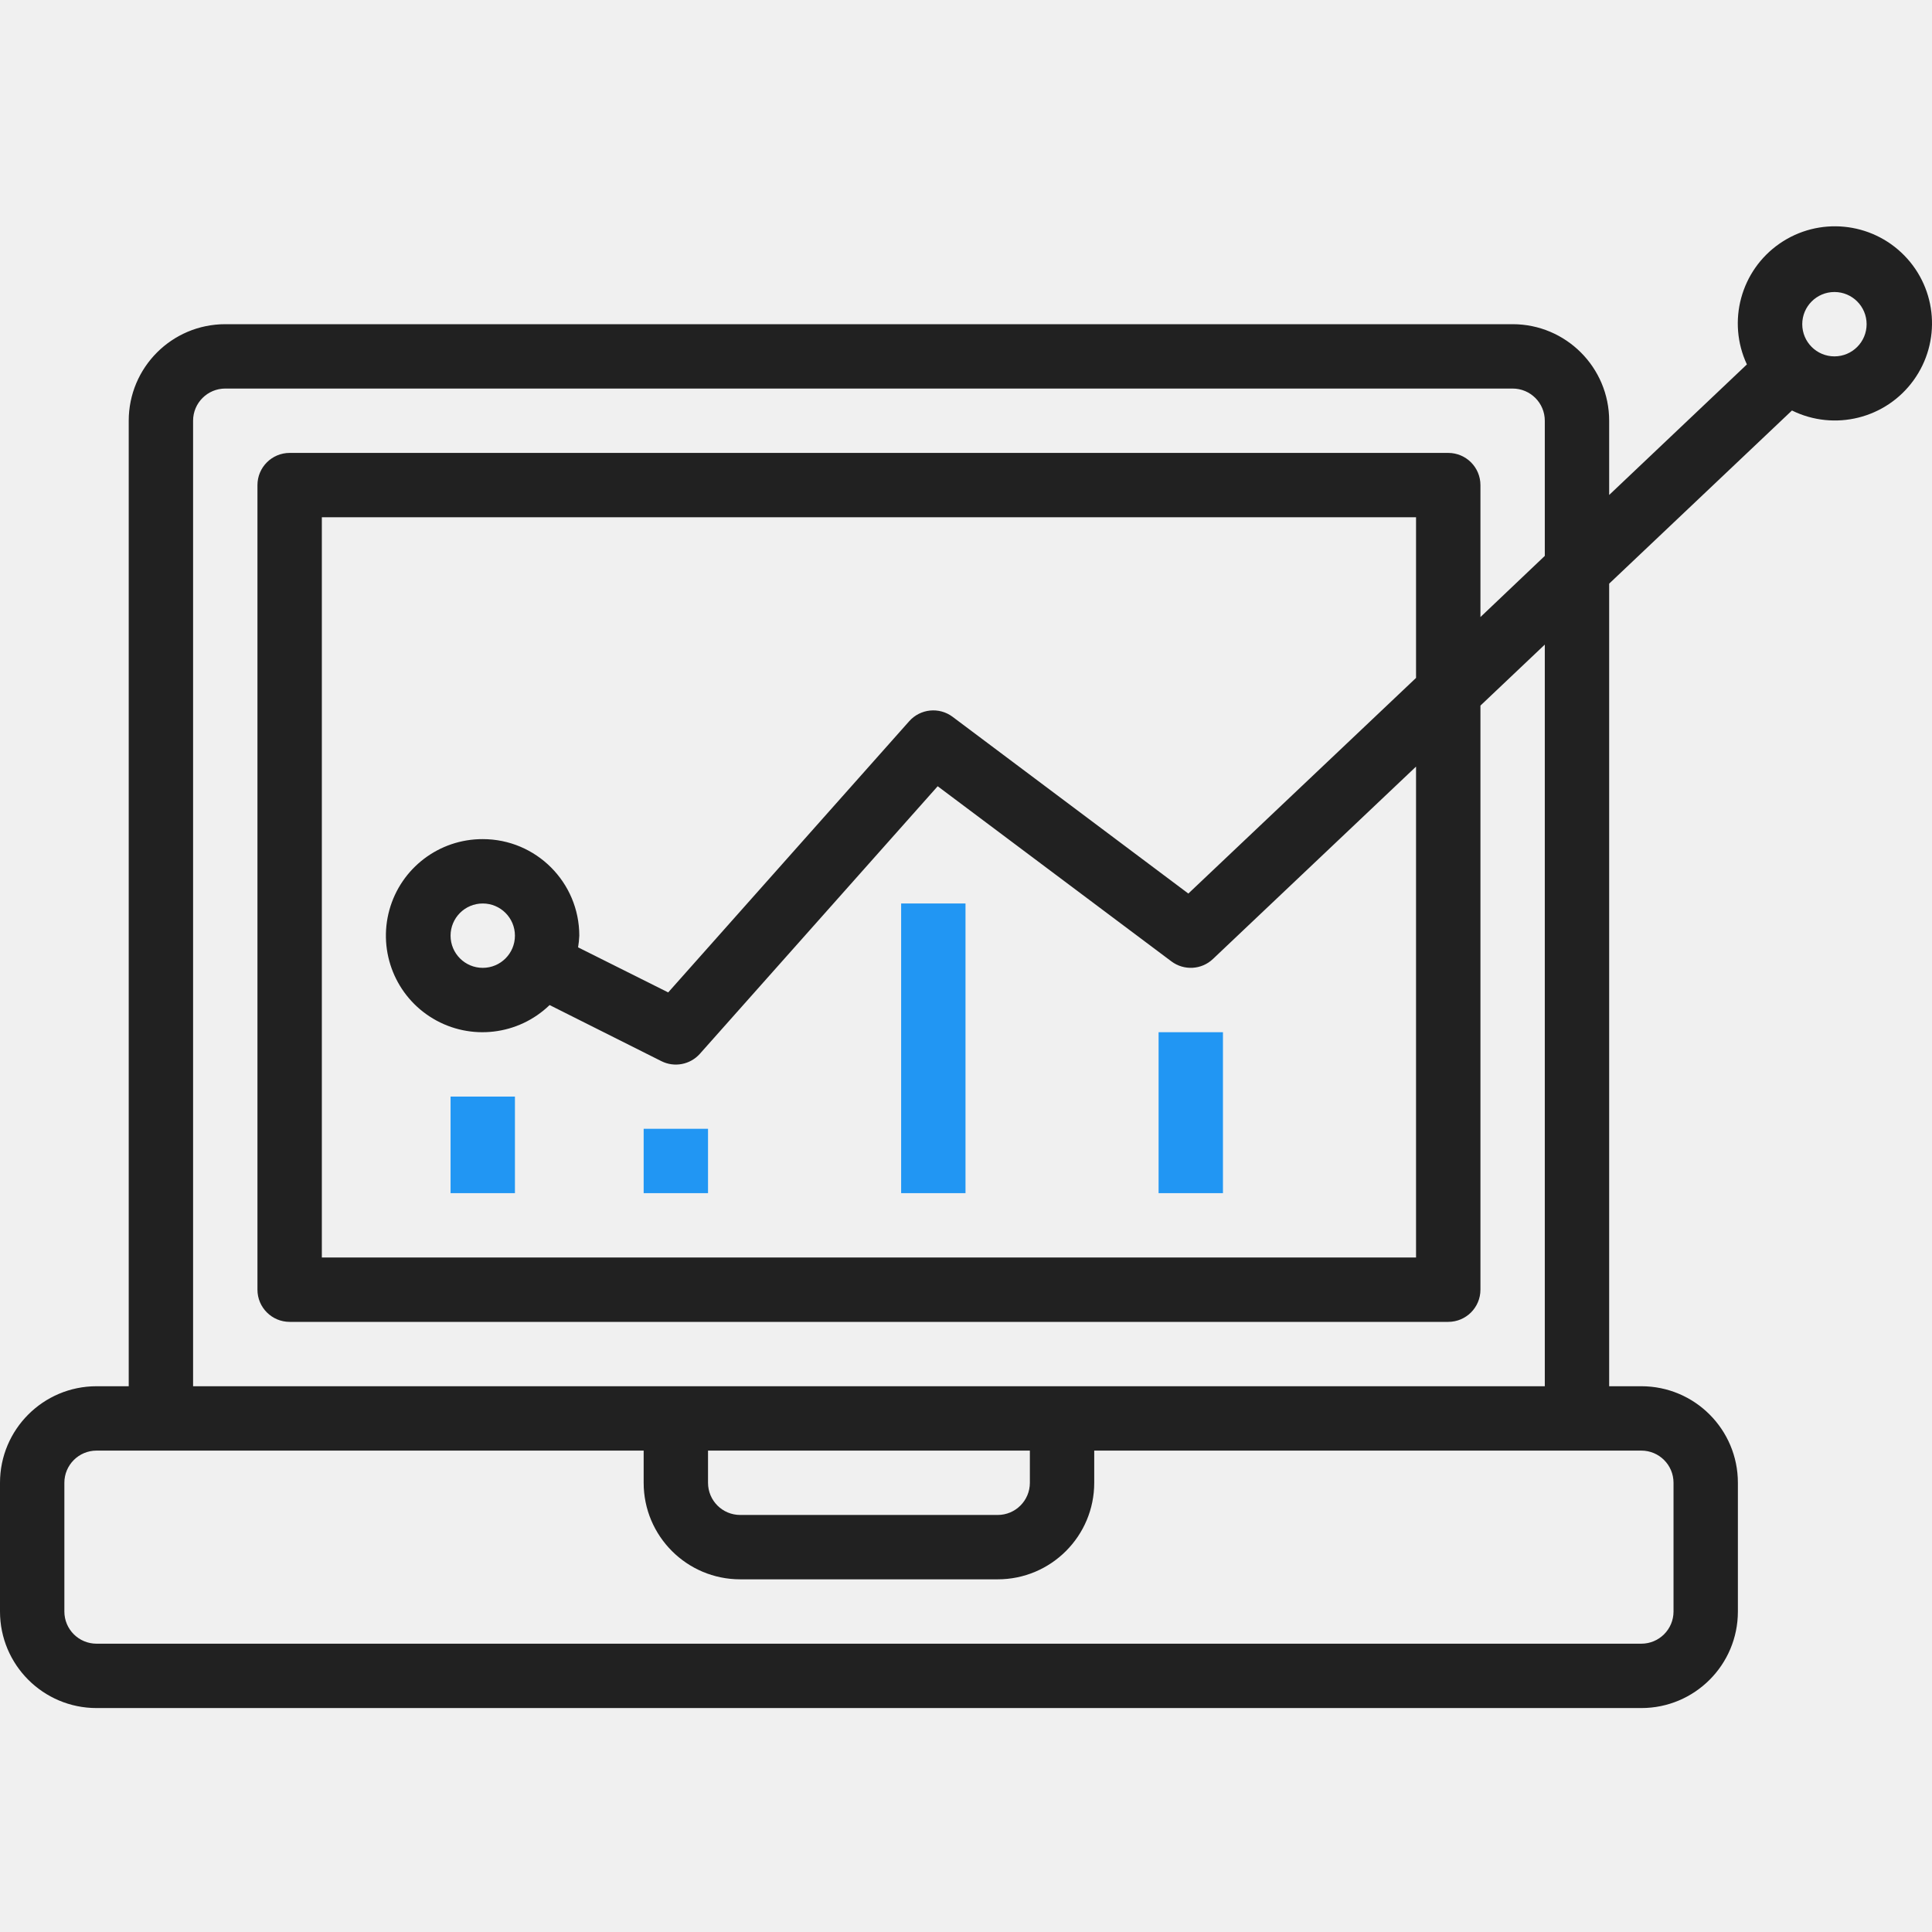
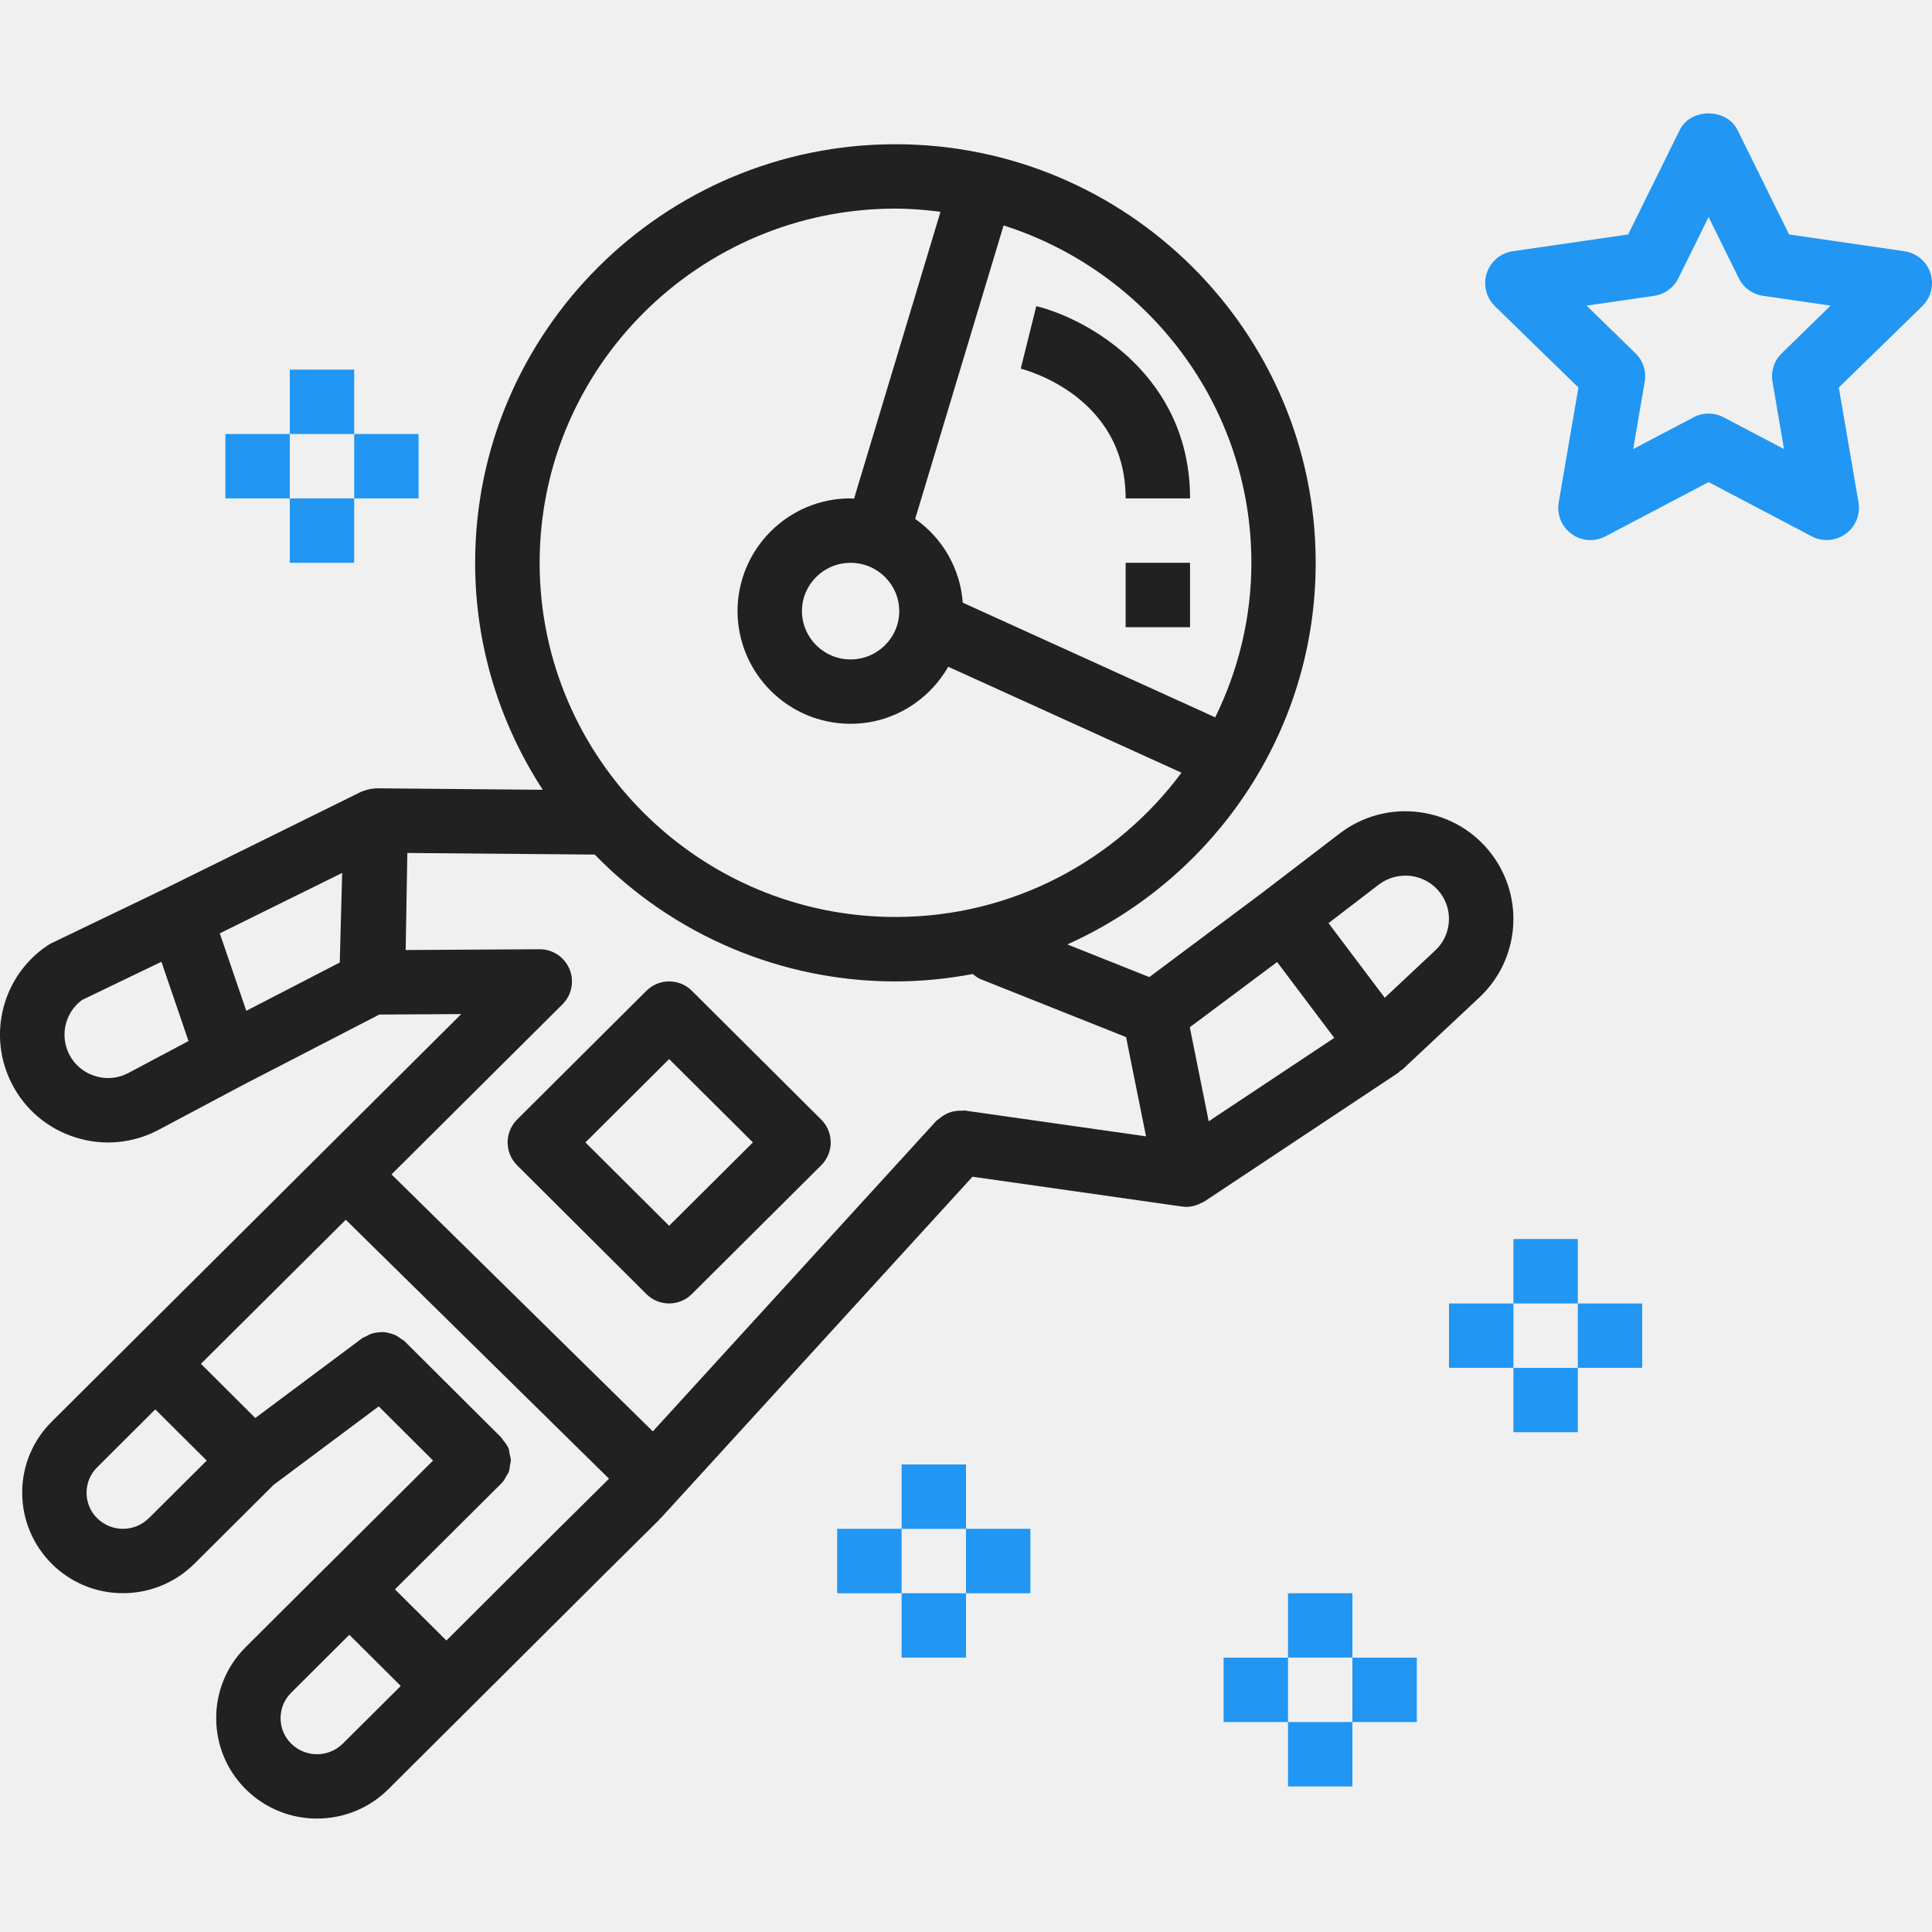
- <svg xmlns="http://www.w3.org/2000/svg" width="70" height="70" viewBox="0 0 70 70" fill="none">
-   <g clip-path="url(#clip0_1_354)">
-     <path d="M32.65 32.735H34.982V43.23H32.65V32.735Z" fill="#2196F3" />
-     <path d="M41.978 37.399H44.31V43.23H41.978V37.399Z" fill="#2196F3" />
-     <path d="M23.321 40.898H25.653V43.23H23.321V40.898Z" fill="#2196F3" />
-     <path d="M16.325 39.731H18.657V43.23H16.325V39.731Z" fill="#2196F3" />
-     <path d="M3.498 61.886H59.469C61.401 61.886 62.967 60.32 62.967 58.388V53.724C62.967 51.792 61.401 50.226 59.469 50.226H58.303V21.147L64.926 14.873C66.463 15.63 68.324 15.17 69.33 13.782C70.337 12.393 70.196 10.482 68.997 9.257C67.797 8.032 65.89 7.849 64.48 8.824C63.07 9.8 62.569 11.65 63.293 13.204L58.303 17.934V15.244C58.303 13.312 56.736 11.746 54.805 11.746H8.162C6.231 11.746 4.664 13.312 4.664 15.244V50.226H3.498C1.566 50.226 0 51.792 0 53.724V58.388C0 60.32 1.566 61.886 3.498 61.886ZM66.465 10.58C67.109 10.58 67.631 11.102 67.631 11.746C67.631 12.39 67.109 12.912 66.465 12.912C65.821 12.912 65.299 12.39 65.299 11.746C65.299 11.102 65.821 10.58 66.465 10.58ZM6.996 15.244C6.996 14.6 7.518 14.078 8.162 14.078H54.805C55.449 14.078 55.971 14.6 55.971 15.244V20.141L53.639 22.357V17.576C53.639 16.932 53.117 16.41 52.472 16.41H10.495C9.851 16.41 9.328 16.932 9.328 17.576V46.728C9.328 47.372 9.851 47.894 10.495 47.894H52.472C53.117 47.894 53.639 47.372 53.639 46.728V25.565L55.971 23.355V50.226H6.996V15.244ZM17.491 30.403C15.913 30.398 14.528 31.45 14.108 32.97C13.689 34.491 14.338 36.104 15.695 36.909C17.051 37.714 18.779 37.512 19.913 36.415L23.966 38.449C24.437 38.684 25.008 38.574 25.358 38.181L33.974 28.487L42.444 34.834C42.899 35.174 43.533 35.138 43.945 34.748L51.306 27.775V45.562H11.661V18.742H51.306V24.562L43.056 32.375L34.515 25.972C34.03 25.608 33.348 25.677 32.944 26.129L24.21 35.957L20.945 34.324C20.968 34.184 20.983 34.043 20.989 33.901C20.989 31.969 19.423 30.403 17.491 30.403ZM18.657 33.901C18.657 34.545 18.135 35.067 17.491 35.067C16.847 35.067 16.325 34.545 16.325 33.901C16.325 33.257 16.847 32.735 17.491 32.735C18.135 32.735 18.657 33.257 18.657 33.901ZM25.653 52.558H37.314V53.724C37.314 54.368 36.792 54.89 36.148 54.89H26.819C26.175 54.89 25.653 54.368 25.653 53.724V52.558ZM2.332 53.724C2.332 53.08 2.854 52.558 3.498 52.558H23.321V53.724C23.321 55.656 24.887 57.222 26.819 57.222H36.148C38.08 57.222 39.646 55.656 39.646 53.724V52.558H59.469C60.113 52.558 60.635 53.08 60.635 53.724V58.388C60.635 59.032 60.113 59.554 59.469 59.554H3.498C2.854 59.554 2.332 59.032 2.332 58.388V53.724Z" fill="#212121" />
-   </g>
-   <defs>
-     <clipPath id="clip0_1_354">
-       <rect width="70" height="70" fill="white" />
-     </clipPath>
-   </defs>
+ <svg xmlns="http://www.w3.org/2000/svg" width="70" height="70" fill="none">
+   <path d="M69.943 9.896a1.168 1.168 0 0 0-.941-.793l-4.18-.608-1.87-3.787c-.391-.798-1.7-.798-2.091 0l-1.87 3.787-4.18.608a1.167 1.167 0 0 0-.648 1.99l3.026 2.948-.714 4.162c-.075.438.105.88.463 1.142.363.263.837.296 1.23.088l3.738-1.966 3.738 1.966a1.168 1.168 0 0 0 1.693-1.23l-.714-4.162 3.025-2.949a1.17 1.17 0 0 0 .295-1.196ZM64.556 12.8c-.275.267-.4.655-.335 1.033l.417 2.437-2.188-1.15a1.165 1.165 0 0 0-1.088 0l-2.188 1.15.417-2.437a1.168 1.168 0 0 0-.334-1.033l-1.773-1.727 2.448-.355c.38-.055.708-.294.879-.639l1.094-2.216 1.094 2.216c.17.345.498.584.879.639l2.448.355-1.77 1.727ZM57.167 44.892h-2.333v2.334h2.333v-2.334ZM57.167 49.56h-2.333v2.332h2.333V49.56ZM59.5 47.226h-2.333v2.333H59.5v-2.333ZM54.834 47.226H52.5v2.333h2.334v-2.333ZM49 57.726h-2.333v2.333H49v-2.333ZM49 62.393h-2.333v2.333H49v-2.333ZM51.334 60.06H49v2.333h2.334v-2.334ZM46.667 60.06h-2.334v2.333h2.334v-2.334ZM35 53.06h-2.333v2.333H35v-2.334ZM35 57.726h-2.333v2.333H35v-2.333ZM37.333 55.392H35v2.334h2.333v-2.334ZM32.667 55.392h-2.334v2.334h2.334v-2.334ZM12.833 13.392H10.5v2.333h2.333v-2.333ZM12.833 18.059H10.5v2.333h2.333V18.06ZM15.166 15.725h-2.333v2.334h2.333v-2.334ZM10.5 15.725H8.166v2.334H10.5v-2.334Z" fill="#2196F3" />
+   <path d="M54.064 30.974a3.88 3.88 0 0 0-2.6-1.541 3.886 3.886 0 0 0-2.93.77L45.794 32.3l-.001.002-4.151 3.1-2.97-1.184c5.296-2.376 8.998-7.674 8.998-13.825 0-8.363-6.83-15.167-15.227-15.167s-15.228 6.804-15.228 15.167c0 3.031.907 5.85 2.45 8.222l-6.046-.053h-.01c-.019 0-.034.01-.051.01a1.14 1.14 0 0 0-.34.069c-.028.01-.057.016-.084.029-.014.006-.028.007-.042.014l-7.072 3.491c-.001 0-.003 0-.003.002l-4.141 1.991a.915.915 0 0 0-.138.077A3.895 3.895 0 0 0 .43 39.268a3.884 3.884 0 0 0 2.31 1.944 3.891 3.891 0 0 0 3.016-.281l3.036-1.614 4.952-2.558 2.968-.017L4.808 48.588c0 .002-.002.002-.003.003l-2.928 2.916a3.607 3.607 0 0 0-1.073 2.577 3.647 3.647 0 0 0 3.652 3.64c.936 0 1.869-.355 2.582-1.062l2.875-2.863 3.808-2.843 1.97 1.962-3.853 3.837-.004.002-2.928 2.917a3.607 3.607 0 0 0-1.073 2.576c0 .973.38 1.889 1.073 2.579a3.65 3.65 0 0 0 2.58 1.061c.935 0 1.87-.354 2.582-1.061l2.93-2.917 4.686-4.667.002-.003 2.21-2.188-.01-.008c.015-.014.035-.019.049-.034l11.3-12.377 7.593 1.08c.055.008.11.012.165.012.14 0 .277-.034.41-.084.038-.014.071-.033.108-.051.042-.021.086-.033.126-.06l7.029-4.666c.026-.018.04-.046.064-.065.028-.022.063-.031.089-.056l2.78-2.605a3.892 3.892 0 0 0 .465-5.166ZM4.66 38.872a1.56 1.56 0 0 1-1.221.113 1.565 1.565 0 0 1-.465-2.755l2.874-1.383.692 2.022.29.85-2.17 1.153Zm7.65-3.998-3.387 1.75-.558-1.633-.402-1.174 4.434-2.189-.087 3.246Zm33.03-14.482c0 2.009-.48 3.904-1.31 5.599l-9.147-4.155a4.07 4.07 0 0 0-1.724-3.035l3.203-10.633c5.2 1.655 8.978 6.507 8.978 12.224Zm-25.788 0c0-7.076 5.784-12.834 12.894-12.834.553 0 1.094.047 1.63.115L30.943 18.07c-.042 0-.081-.013-.125-.013a4.094 4.094 0 0 0-4.096 4.084 4.095 4.095 0 0 0 4.096 4.083c1.52 0 2.832-.838 3.54-2.066l8.45 3.838c-2.352 3.165-6.114 5.228-10.362 5.228-7.11 0-12.894-5.757-12.894-12.833Zm13.03 1.75c0 .965-.792 1.75-1.764 1.75a1.759 1.759 0 0 1-1.762-1.75c0-.965.79-1.75 1.762-1.75s1.763.785 1.763 1.75ZM5.391 55.007a1.33 1.33 0 0 1-1.87.002 1.3 1.3 0 0 1 0-1.847l2.105-2.097L7.49 52.92l-2.097 2.088Zm7.03 8.167a1.33 1.33 0 0 1-1.87.002 1.299 1.299 0 0 1 0-1.847l2.106-2.098.88.876.983.978-2.099 2.09Zm7.616-7.588-.003.003-3.86 3.85-.882-.877-.982-.977 3.857-3.84v-.001l.004-.002c.087-.088.142-.193.196-.297.015-.03.044-.056.057-.087.036-.09.042-.187.056-.281.007-.054.03-.104.03-.16 0-.077-.028-.153-.044-.23-.014-.07-.014-.141-.041-.209a1.166 1.166 0 0 0-.2-.301c-.022-.026-.03-.058-.054-.083h-.002s0-.003-.002-.005l-3.515-3.5c-.037-.037-.085-.052-.127-.084a1.122 1.122 0 0 0-.19-.126 1.091 1.091 0 0 0-.204-.07 1.134 1.134 0 0 0-.226-.044 1.142 1.142 0 0 0-.209.01c-.078.01-.151.02-.227.045-.074.023-.139.06-.206.098-.044.024-.093.033-.133.063l-3.88 2.896-1.97-1.963 5.248-5.22 9.538 9.382-2.029 2.01Zm14.917-15.349c-.034-.005-.066.008-.1.006a1.148 1.148 0 0 0-.252.015 1.081 1.081 0 0 0-.404.15c-.065.04-.124.081-.181.134-.028.024-.062.036-.088.064L23.653 51.862l-9.468-9.311 6.197-6.165a1.168 1.168 0 0 0-.83-1.993l-4.854.028.061-3.516 6.79.058a15.2 15.2 0 0 0 10.897 4.596c.957 0 1.89-.1 2.799-.268.087.07.174.14.283.185l5.272 2.1.333 1.659.39 1.937-6.569-.935Zm8.84.39-.685-3.408 3.164-2.363.828 1.1 1.242 1.649-4.55 3.022Zm8.21-6.193-1.832 1.717-2.037-2.704 1.818-1.394c.34-.261.768-.368 1.188-.313.422.06.796.28 1.05.622a1.562 1.562 0 0 1-.187 2.072Z" fill="#212121" />
+   <path d="m29.755 40.565-4.688-4.667a1.166 1.166 0 0 0-1.646 0l-4.687 4.667a1.172 1.172 0 0 0 0 1.654l4.686 4.667a1.166 1.166 0 0 0 1.647 0l4.688-4.667a1.167 1.167 0 0 0 0-1.654Zm-5.51 3.848-3.034-3.02 3.033-3.021 3.035 3.02-3.035 3.02ZM37.547 11.092l-.564 2.266c.156.039 3.801.988 3.801 4.7h2.334c0-4.412-3.644-6.486-5.571-6.966ZM43.118 20.392h-2.334v2.333h2.334v-2.333Z" fill="#212121" />
</svg>
